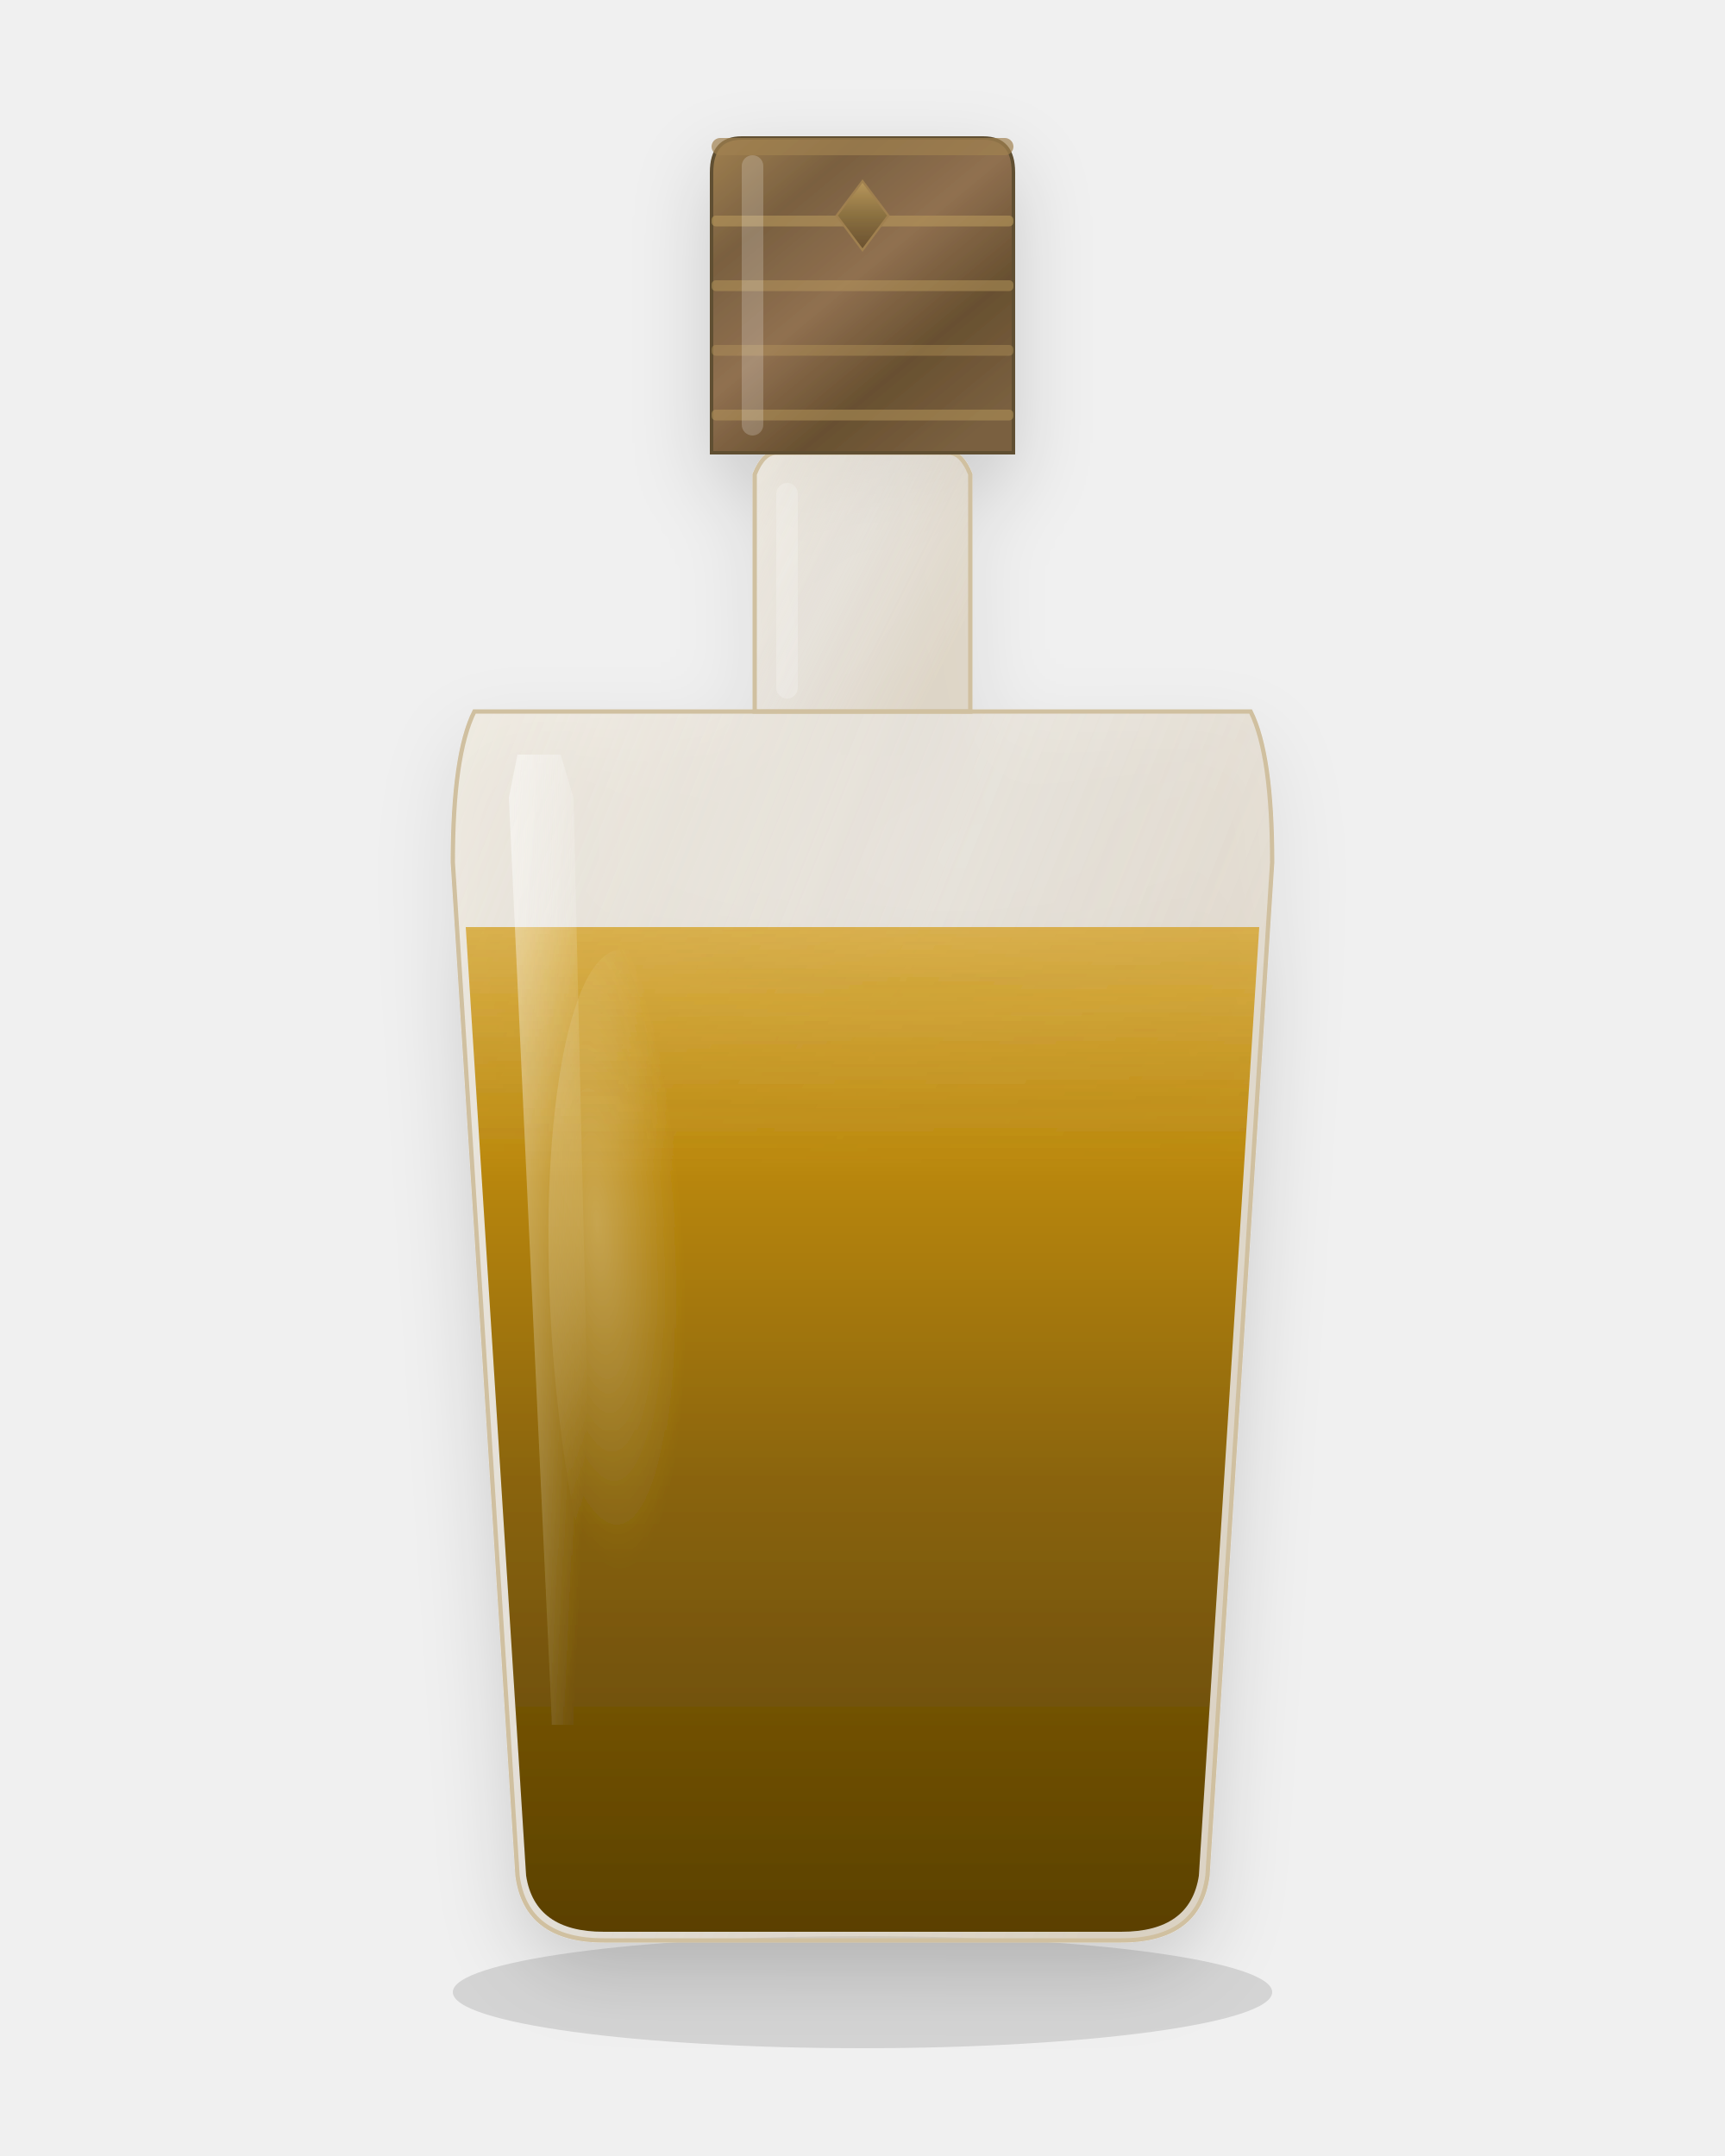
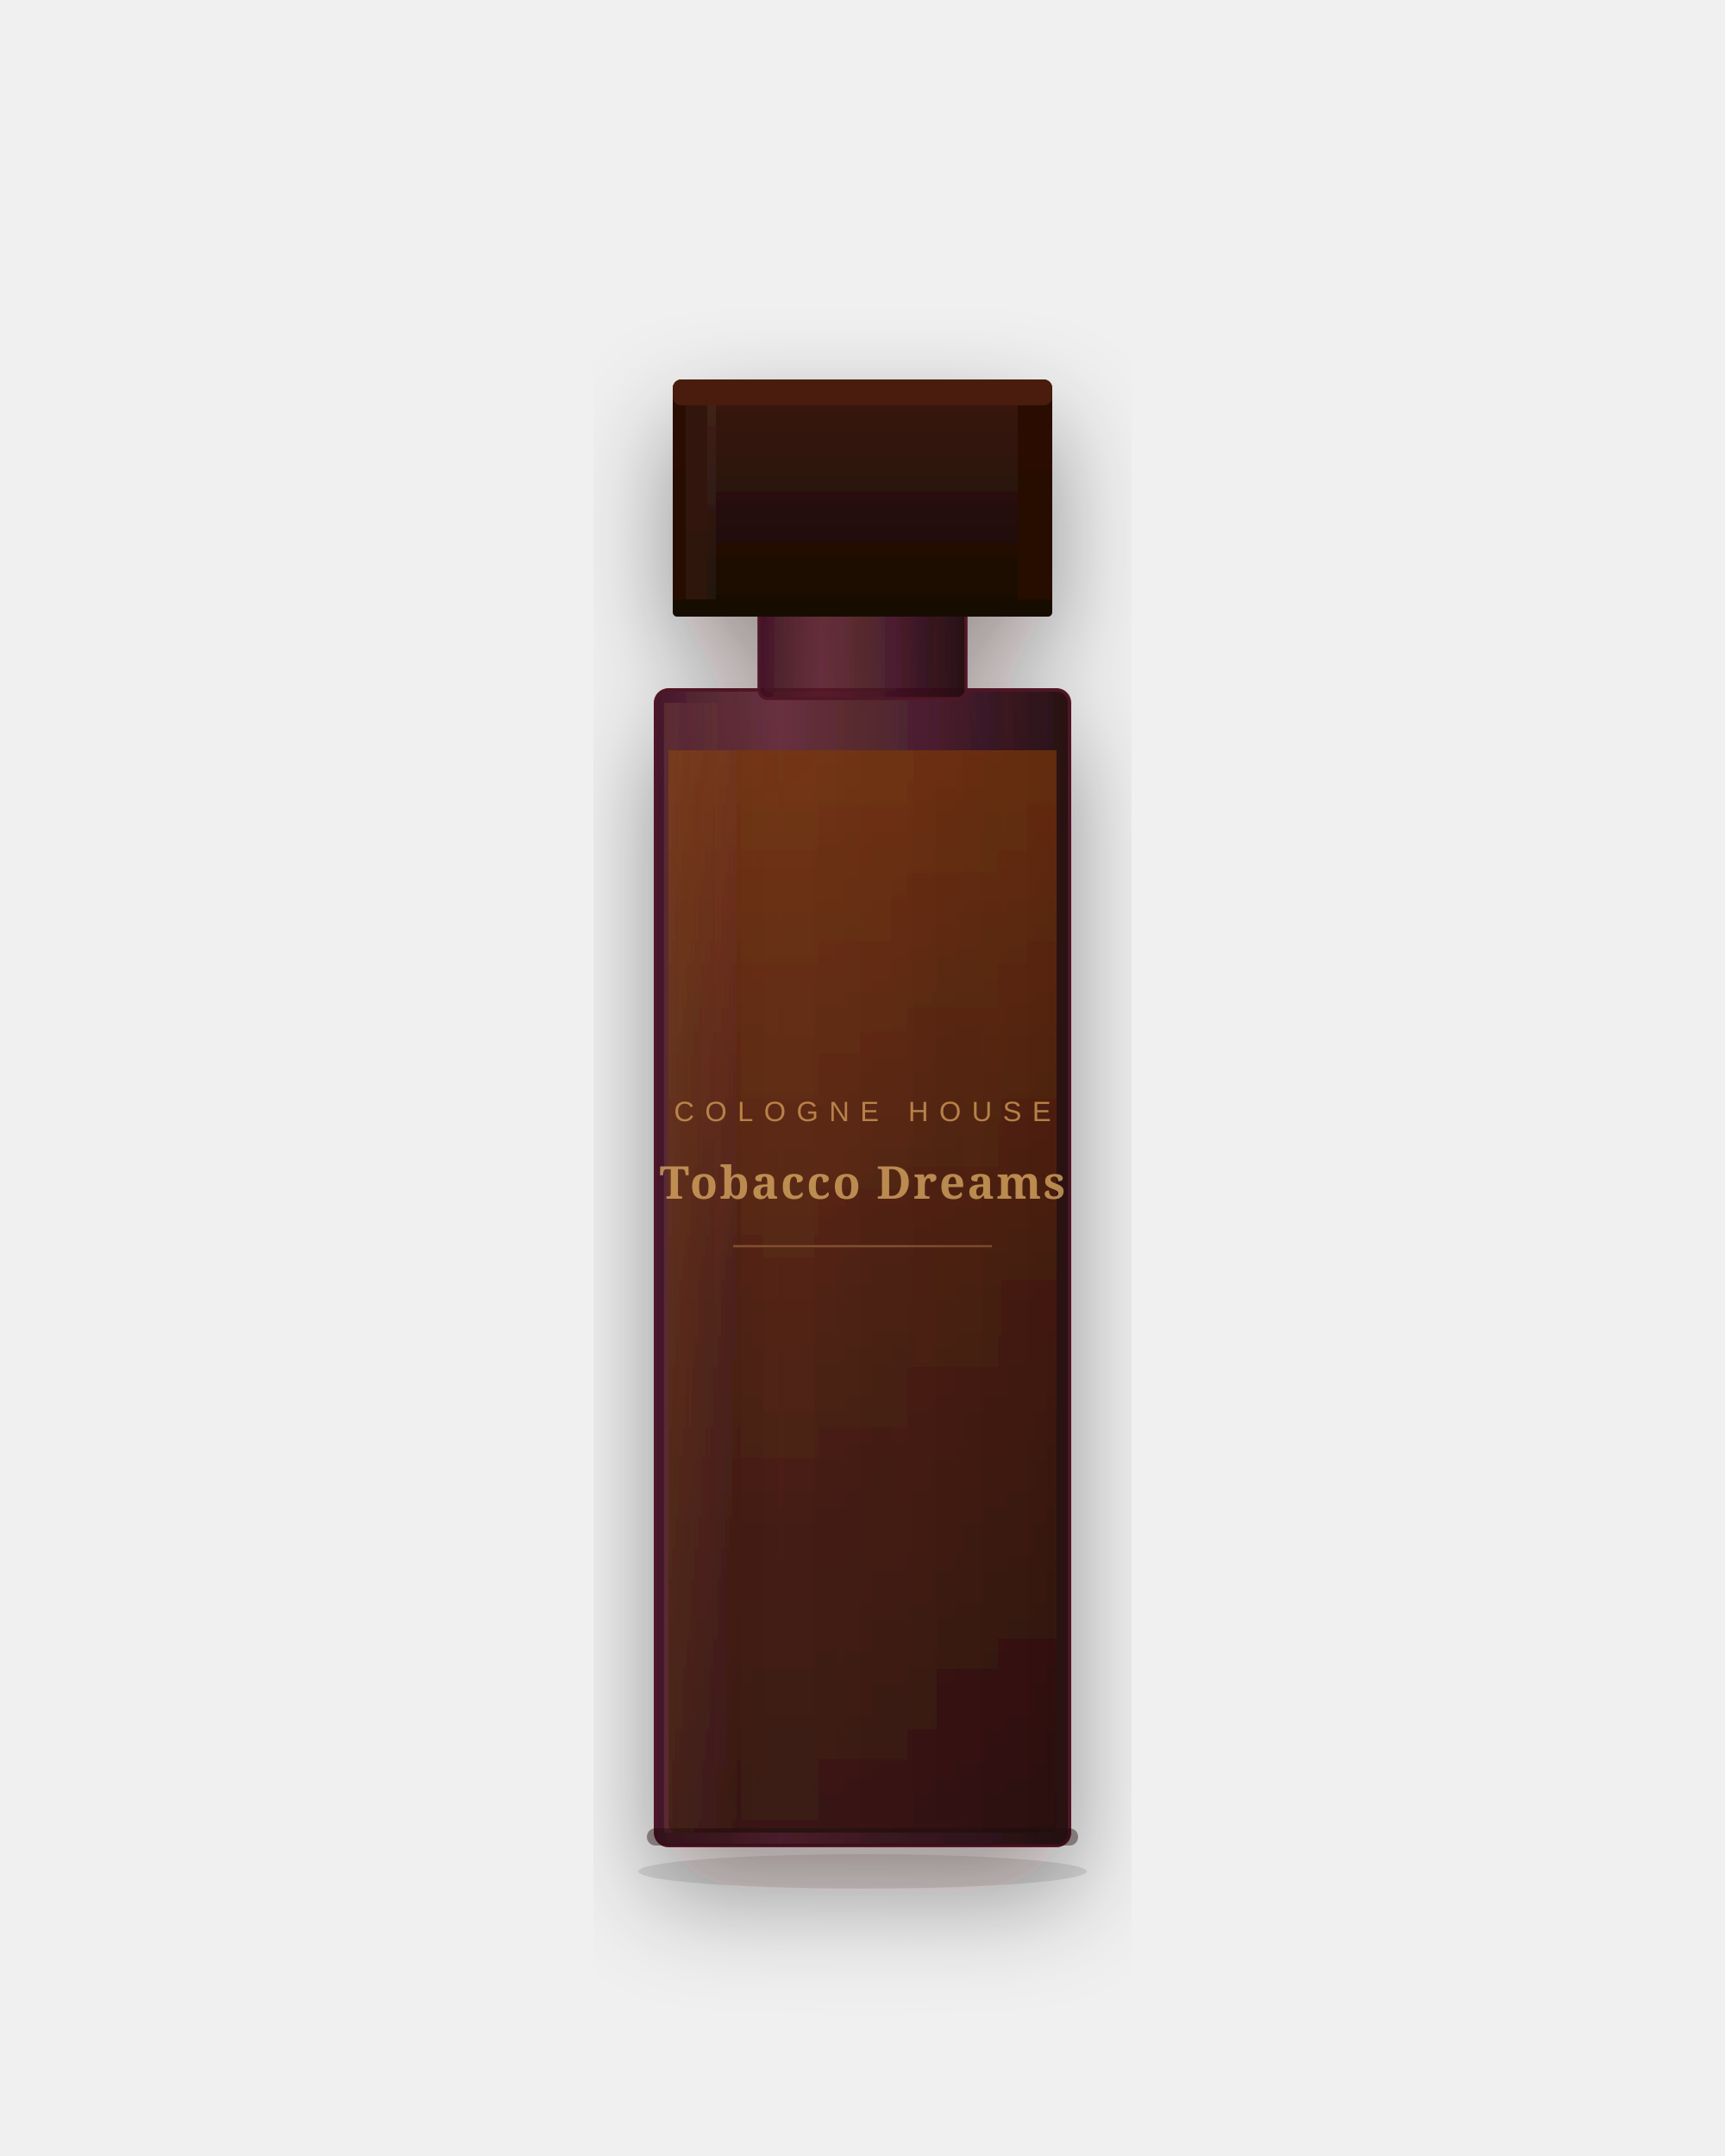
- <svg xmlns="http://www.w3.org/2000/svg" viewBox="0 0 400 500" fill="none">
+ <svg xmlns="http://www.w3.org/2000/svg" viewBox="0 0 400 500" width="400" height="500">
  <defs>
-     <linearGradient id="glassGrad" x1="0" y1="0" x2="1" y2="0.6">
-       <stop offset="0%" stop-color="#f0e8d8" stop-opacity="0.55" />
-       <stop offset="50%" stop-color="#e0d4c0" stop-opacity="0.35" />
-       <stop offset="100%" stop-color="#d4c4a8" stop-opacity="0.5" />
+     <linearGradient id="td-glass" x1="0" y1="0" x2="1" y2="0">
+       <stop offset="0%" stop-color="#3d1020" stop-opacity="0.95" />
+       <stop offset="30%" stop-color="#581828" stop-opacity="0.82" />
+       <stop offset="68%" stop-color="#3d1020" stop-opacity="0.90" />
+       <stop offset="100%" stop-color="#250810" stop-opacity="0.98" />
    </linearGradient>
-     <linearGradient id="liquidGrad" x1="0" y1="0" x2="0" y2="1">
-       <stop offset="0%" stop-color="#d4a020" stop-opacity="0.75" />
-       <stop offset="25%" stop-color="#B8860B" />
-       <stop offset="55%" stop-color="#8a6408" />
-       <stop offset="100%" stop-color="#5a4005" />
+     <linearGradient id="td-liquid" x1="0" y1="0" x2="0" y2="1">
+       <stop offset="0%" stop-color="#7a3808" />
+       <stop offset="50%" stop-color="#4a2008" />
+       <stop offset="100%" stop-color="#280e04" />
    </linearGradient>
-     <linearGradient id="highlightGrad" x1="0" y1="0" x2="1" y2="0.5">
-       <stop offset="0%" stop-color="#ffffff" stop-opacity="0.45" />
-       <stop offset="100%" stop-color="#ffffff" stop-opacity="0" />
+     <linearGradient id="td-cap" x1="0" y1="0" x2="0" y2="1">
+       <stop offset="0%" stop-color="#3c1a0c" />
+       <stop offset="100%" stop-color="#160804" />
    </linearGradient>
-     <linearGradient id="capGrad" x1="0" y1="0" x2="0.8" y2="1">
-       <stop offset="0%" stop-color="#a08050" />
-       <stop offset="25%" stop-color="#7a6040" />
-       <stop offset="50%" stop-color="#907050" />
-       <stop offset="75%" stop-color="#685030" />
-       <stop offset="100%" stop-color="#7a6040" />
+     <linearGradient id="td-hl" x1="0" y1="0" x2="1" y2="0">
+       <stop offset="0%" stop-color="#c08060" stop-opacity="0.3" />
+       <stop offset="100%" stop-color="#c08060" stop-opacity="0" />
    </linearGradient>
-     <linearGradient id="ornateGrad" x1="0" y1="0" x2="0" y2="1">
-       <stop offset="0%" stop-color="#b8985c" />
-       <stop offset="50%" stop-color="#8a7040" />
-       <stop offset="100%" stop-color="#6a5030" />
-     </linearGradient>
-     <filter id="shadow" x="-10%" y="-5%" width="120%" height="115%">
-       <feGaussianBlur in="SourceAlpha" stdDeviation="9" result="blur" />
-       <feOffset in="blur" dx="0" dy="7" result="offsetBlur" />
-       <feFlood flood-color="#000000" flood-opacity="0.16" result="color" />
-       <feComposite in="color" in2="offsetBlur" operator="in" result="shadow" />
-       <feMerge>
-         <feMergeNode in="shadow" />
-         <feMergeNode in="SourceGraphic" />
-       </feMerge>
+     <filter id="td-sh">
+       <feDropShadow dx="0" dy="10" stdDeviation="12" flood-color="#180608" flood-opacity="0.4" />
    </filter>
-     <radialGradient id="reflectionGrad" cx="0.28" cy="0.35" r="0.45">
-       <stop offset="0%" stop-color="#ffffff" stop-opacity="0.28" />
-       <stop offset="100%" stop-color="#ffffff" stop-opacity="0" />
-     </radialGradient>
  </defs>
-   <ellipse cx="200" cy="462" rx="95" ry="13" fill="#000" opacity="0.12" />
-   <g filter="url(#shadow)">
-     <path d="       M 110 165       Q 105 175 105 200       L 120 435       Q 122 450 140 450       L 260 450       Q 278 450 280 435       L 295 200       Q 295 175 290 165       Z     " fill="url(#glassGrad)" stroke="#d0c0a0" stroke-width="1" />
-     <path d="       M 108 215       L 122 435       Q 124 448 140 448       L 260 448       Q 276 448 278 435       L 292 215       Z     " fill="url(#liquidGrad)" />
-     <path d="       M 120 175       L 118 185       L 128 400       L 138 400       L 133 185       L 130 175       Z     " fill="url(#highlightGrad)" />
-     <ellipse cx="150" cy="310" rx="22" ry="90" fill="url(#reflectionGrad)" transform="rotate(-4 150 310)" />
-     <path d="       M 175 110       L 175 165       L 225 165       L 225 110       Q 223 105 220 105       L 180 105       Q 177 105 175 110       Z     " fill="url(#glassGrad)" stroke="#d0c0a0" stroke-width="1" />
-     <rect x="180" y="112" width="5" height="50" rx="2.5" fill="#ffffff" opacity="0.2" />
-     <path d="       M 165 40       L 165 105       L 235 105       L 235 40       Q 235 32 228 32       L 172 32       Q 165 32 165 40       Z     " fill="url(#capGrad)" stroke="#605030" stroke-width="0.8" />
-     <rect x="165" y="50" width="70" height="2.5" rx="1" fill="#b8985c" opacity="0.6" />
-     <rect x="165" y="65" width="70" height="2.5" rx="1" fill="#b8985c" opacity="0.5" />
-     <rect x="165" y="80" width="70" height="2.5" rx="1" fill="#b8985c" opacity="0.4" />
-     <rect x="165" y="95" width="70" height="2.5" rx="1" fill="#b8985c" opacity="0.5" />
-     <rect x="172" y="36" width="5" height="65" rx="2.5" fill="#ffffff" opacity="0.2" />
-     <rect x="165" y="32" width="70" height="4" rx="2" fill="#a08050" opacity="0.7" />
-     <path d="M 200 42 L 206 50 L 200 58 L 194 50 Z" fill="url(#ornateGrad)" stroke="#a08050" stroke-width="0.5" />
+   <g filter="url(#td-sh)">
+     <rect x="152" y="160" width="96" height="268" rx="3" fill="url(#td-glass)" stroke="#501828" stroke-width="0.8" />
+     <clipPath id="td-cl">
+       <rect x="155" y="163" width="90" height="262" rx="2" />
+     </clipPath>
+     <rect x="155" y="174" width="90" height="251" fill="url(#td-liquid)" clip-path="url(#td-cl)" opacity="0.70" />
+     <rect x="154" y="163" width="17" height="262" fill="url(#td-hl)" opacity="0.5" />
+     <text x="200" y="260" font-family="'Trebuchet MS',Arial,sans-serif" font-size="6.5" fill="#c89050" text-anchor="middle" letter-spacing="2.5" opacity="0.85">COLOGNE HOUSE</text>
+     <text x="200" y="278" font-family="Georgia,serif" font-size="10.5" font-weight="bold" fill="#d8a860" text-anchor="middle" letter-spacing="0.5" opacity="0.78">Tobacco Dreams</text>
+     <line x1="170" y1="289" x2="230" y2="289" stroke="#c89050" stroke-width="0.5" opacity="0.4" />
+     <rect x="150" y="424" width="100" height="4" rx="2" fill="#180608" opacity="0.4" />
+     <rect x="176" y="141" width="48" height="21" rx="2" fill="url(#td-glass)" stroke="#501828" stroke-width="0.7" />
+     <rect x="156" y="88" width="88" height="55" rx="2" fill="url(#td-cap)" />
+     <rect x="156" y="90" width="8" height="51" rx="1" fill="#280c04" opacity="0.9" />
+     <rect x="236" y="90" width="8" height="51" rx="1" fill="#280c04" opacity="0.9" />
+     <rect x="156" y="88" width="88" height="6" rx="2" fill="#481c0c" />
+     <rect x="159" y="94" width="7" height="45" fill="#ffffff" opacity="0.04" />
+     <rect x="156" y="139" width="88" height="4" rx="1" fill="#180800" />
+     <ellipse cx="200" cy="434" rx="52" ry="4" fill="#180608" opacity="0.1" />
  </g>
</svg>
